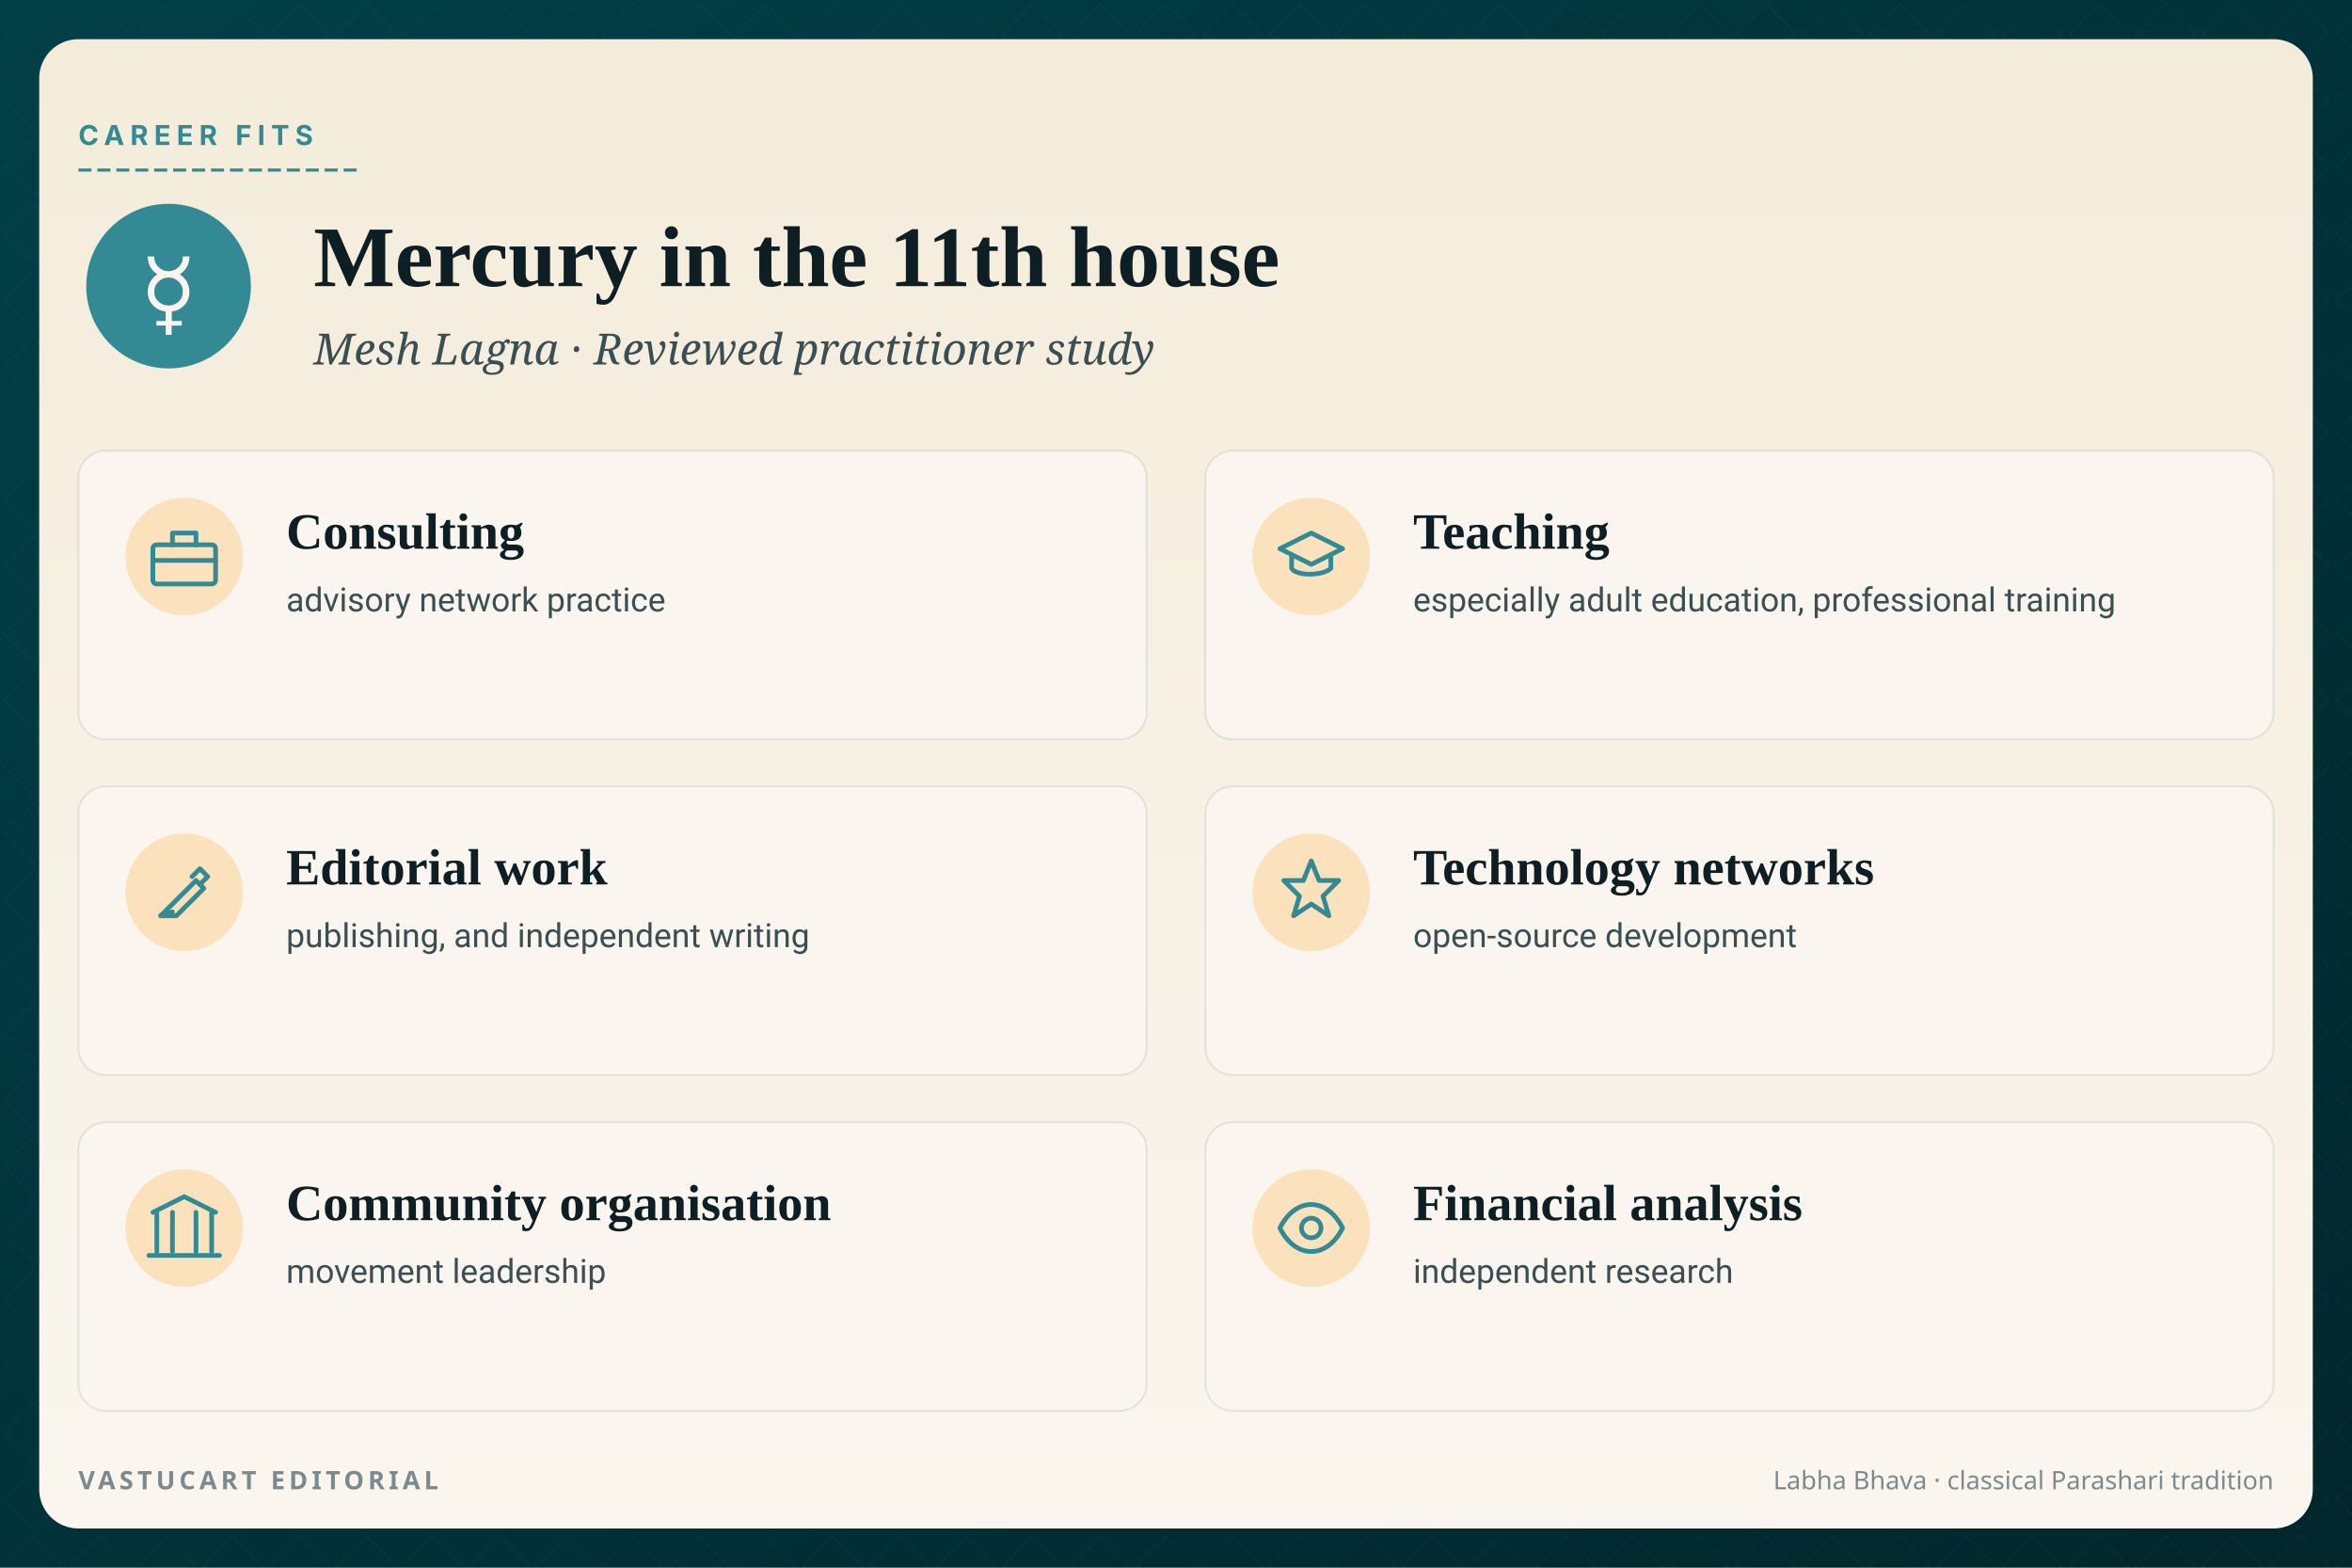
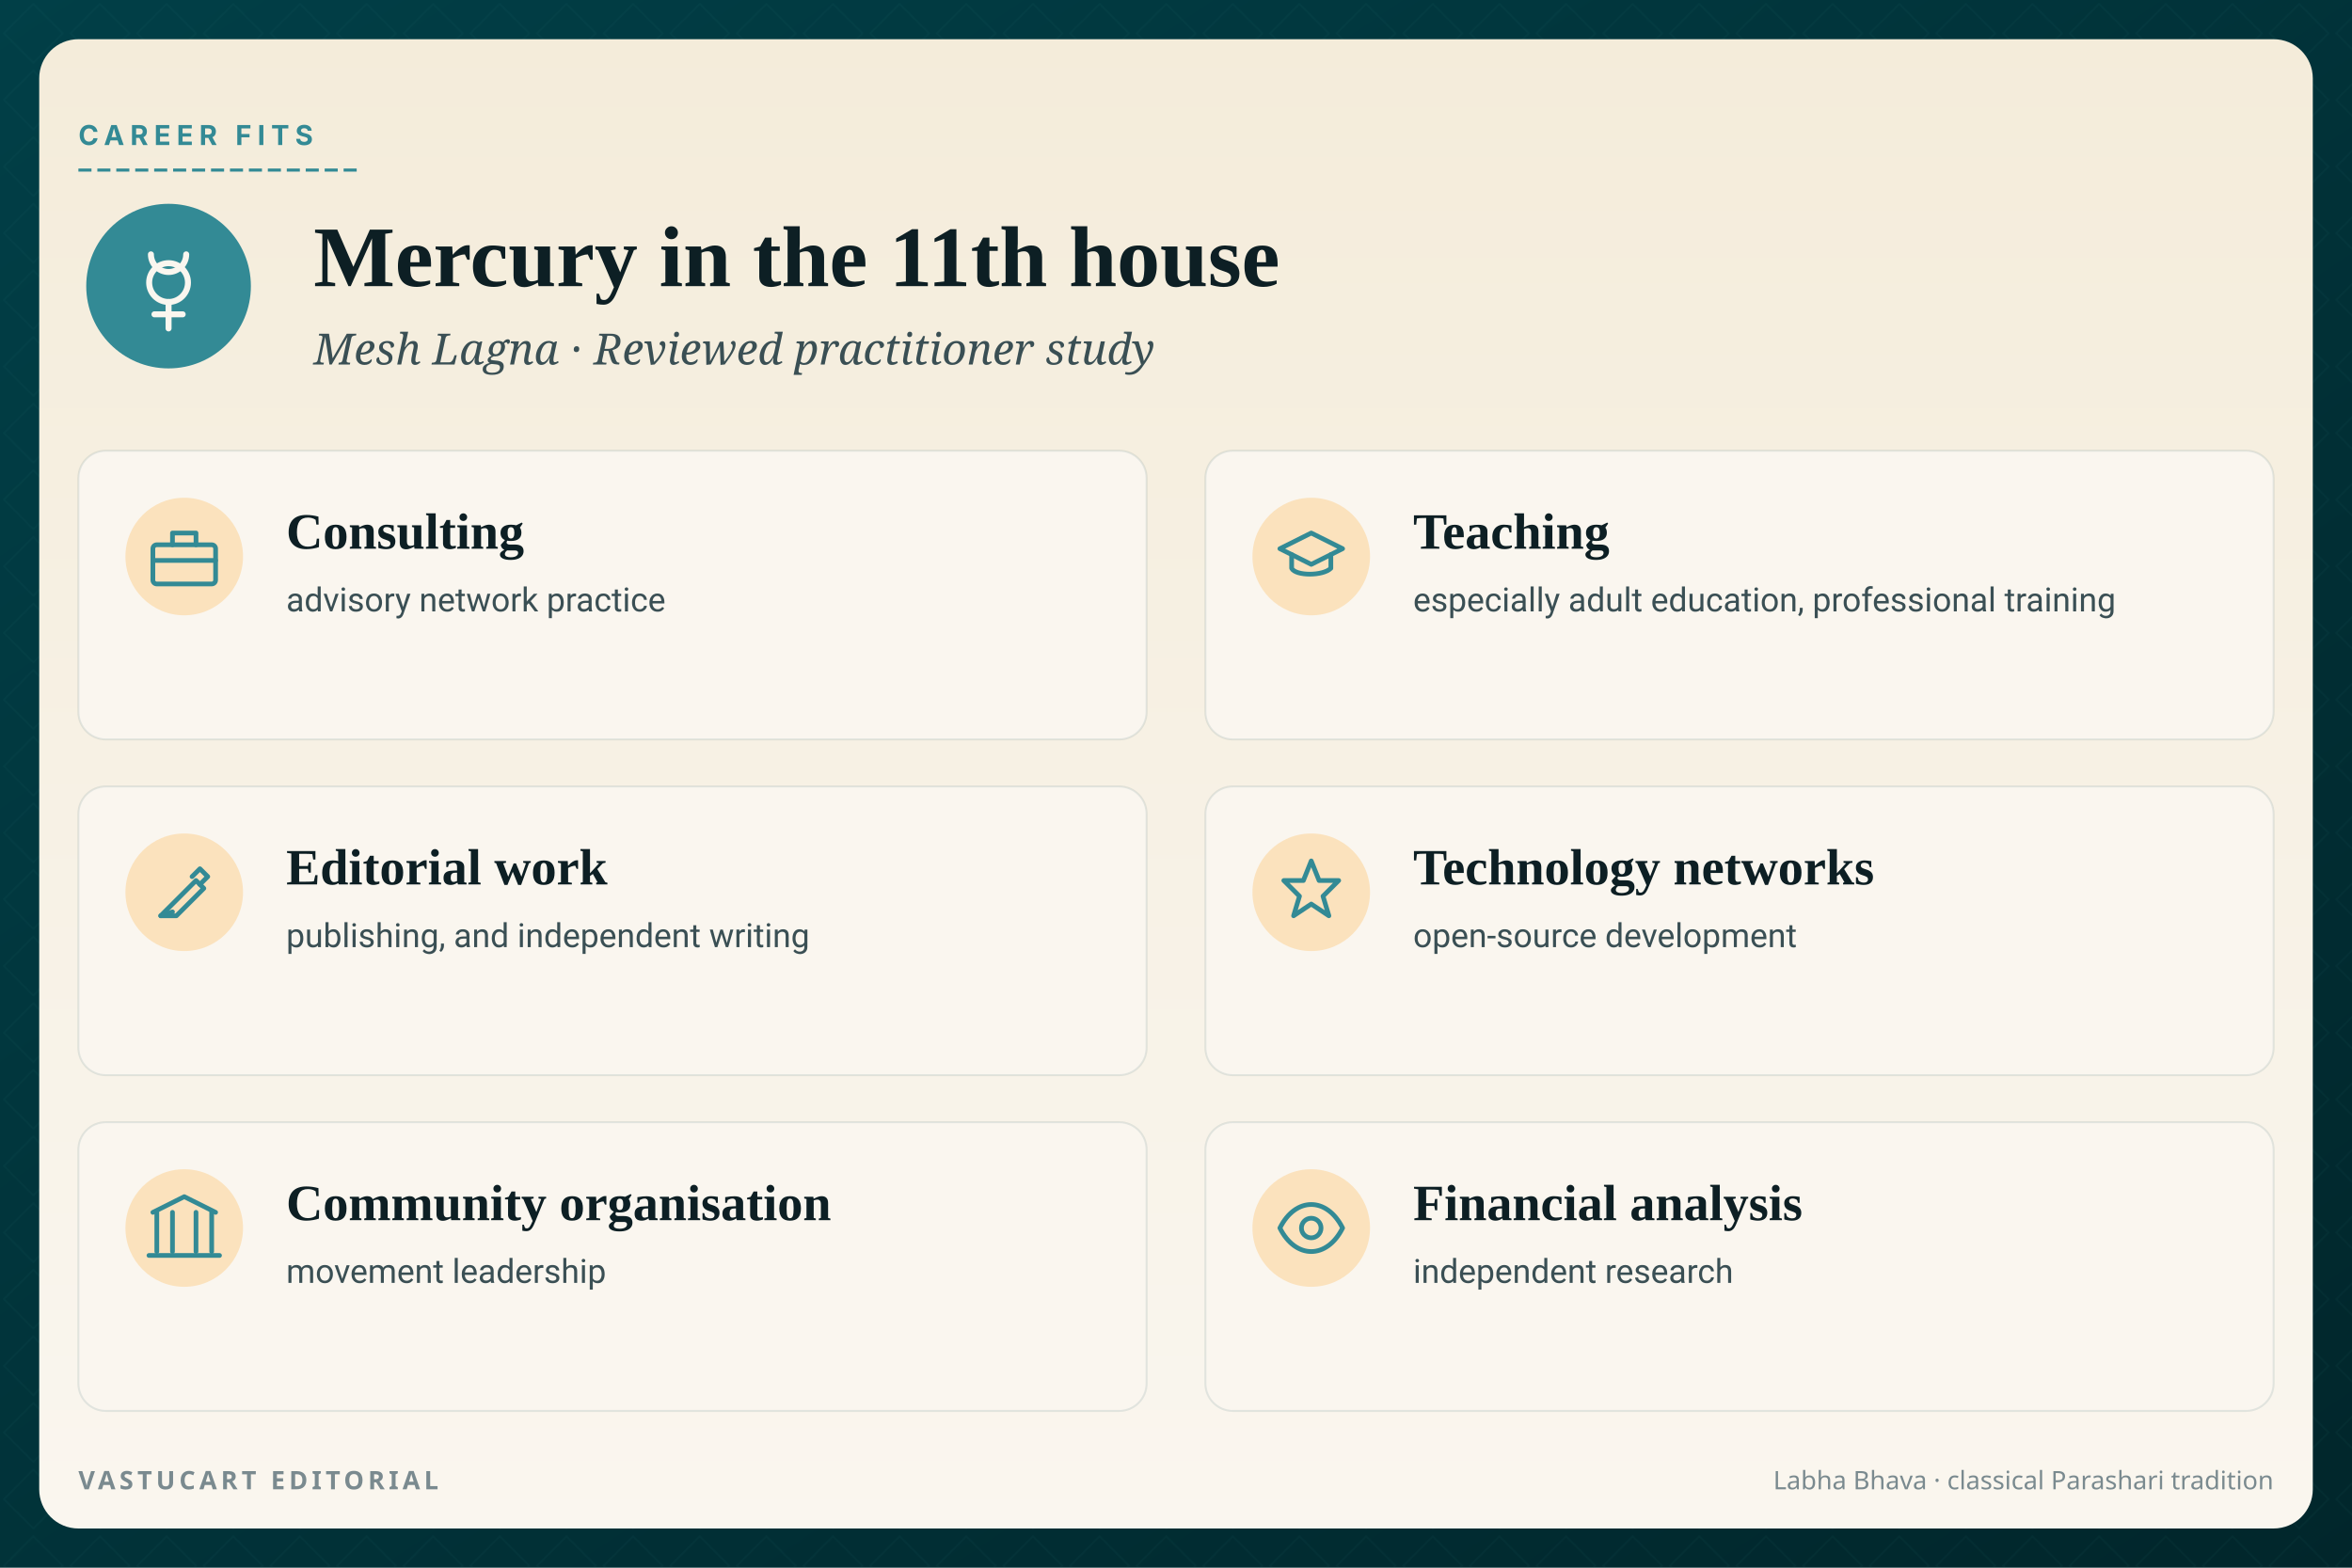
<svg xmlns="http://www.w3.org/2000/svg" viewBox="0 0 1200 800" role="img" aria-label="Mercury in 11th house career fits for Mesh Lagna">
  <defs>
    <linearGradient id="bg" x1="0" y1="0" x2="1" y2="1">
      <stop offset="0%" stop-color="#013F47" />
      <stop offset="100%" stop-color="#01262b" />
    </linearGradient>
    <linearGradient id="cardBg" x1="0" y1="0" x2="0" y2="1">
      <stop offset="0%" stop-color="#F4ECDA" />
      <stop offset="100%" stop-color="#faf6ef" />
    </linearGradient>
    <pattern id="diamondPattern" x="0" y="0" width="34" height="34" patternUnits="userSpaceOnUse">
      <path d="M17 2 L32 17 L17 32 L2 17 Z" fill="none" stroke="#338a95" stroke-opacity="0.06" stroke-width="1" />
    </pattern>
  </defs>
  <rect x="0" y="0" width="1200" height="800" fill="url(#bg)" />
  <rect x="0" y="0" width="1200" height="800" fill="url(#diamondPattern)" />
  <rect x="20" y="20" width="1160" height="760" rx="20" fill="url(#cardBg)" />
  <g>
    <text x="40" y="74" font-family="system-ui, -apple-system, sans-serif" font-size="14" font-weight="700" letter-spacing="3" fill="#338a95">CAREER FITS</text>
    <text x="40" y="86" font-family="system-ui, -apple-system, sans-serif" font-size="14" font-weight="700" letter-spacing="3" fill="#338a95">_______________</text>
    <circle cx="86" cy="146" r="42" fill="#338a95" />
-     <text x="86" y="166" text-anchor="middle" font-family="Georgia, serif" font-size="48" font-weight="700" fill="#faf6ef">☿</text>
+     <g transform="translate(86 146)">
+       <g transform="scale(0.9)">
+         <path d="M -10 -18 A 10 10 0 0 0 10 -18" stroke="#faf6ef" stroke-width="3.4" stroke-linecap="round" stroke-linejoin="round" fill="none" />
+         <circle cx="0" cy="-2" r="11" stroke="#faf6ef" stroke-width="3.4" stroke-linecap="round" stroke-linejoin="round" fill="none" />
+         <line x1="0" y1="9" x2="0" y2="24" stroke="#faf6ef" stroke-width="3.4" stroke-linecap="round" stroke-linejoin="round" fill="none" />
+         <line x1="-8" y1="16" x2="8" y2="16" stroke="#faf6ef" stroke-width="3.4" stroke-linecap="round" stroke-linejoin="round" fill="none" />
+       </g>
+     </g>
    <text x="160" y="146" font-family="Georgia, 'Times New Roman', serif" font-size="44" font-weight="700" fill="#0d1f24">Mercury in the 11th house</text>
    <text x="160" y="186" font-family="Georgia, serif" font-style="italic" font-size="22" fill="#3a4f54">Mesh Lagna · Reviewed practitioner study</text>
  </g>
  <g>
    <rect x="40" y="230" width="545" height="147.333" rx="14" fill="#faf6ef" stroke="rgba(1,63,71,0.10)" stroke-width="1" />
    <circle cx="94" cy="284" r="30" fill="#FBE2BD" />
    <g transform="translate(74 264)" color="#338a95">
      <g fill="none" stroke="currentColor" stroke-width="2.4" stroke-linecap="round" stroke-linejoin="round">
        <rect x="4" y="14" width="32" height="20" rx="2" />
        <path d="M14 14 V8 H26 V14" />
        <path d="M4 22 L36 22" />
      </g>
    </g>
    <text x="146" y="280" font-family="Georgia, 'Times New Roman', serif" font-size="26" font-weight="700" fill="#0d1f24">Consulting</text>
    <text x="146" y="312" font-family="system-ui, -apple-system, 'Segoe UI', Roboto, sans-serif" font-size="17" fill="#3a4f54">advisory network practice</text>
  </g>
  <g>
    <rect x="615" y="230" width="545" height="147.333" rx="14" fill="#faf6ef" stroke="rgba(1,63,71,0.10)" stroke-width="1" />
    <circle cx="669" cy="284" r="30" fill="#FBE2BD" />
    <g transform="translate(649 264)" color="#338a95">
      <g fill="none" stroke="currentColor" stroke-width="2.4" stroke-linecap="round" stroke-linejoin="round">
        <path d="M4 16 L20 8 L36 16 L20 24 Z" />
        <path d="M10 19 V26 c2 4 16 4 20 0 V19" />
      </g>
    </g>
    <text x="721" y="280" font-family="Georgia, 'Times New Roman', serif" font-size="26" font-weight="700" fill="#0d1f24">Teaching</text>
    <text x="721" y="312" font-family="system-ui, -apple-system, 'Segoe UI', Roboto, sans-serif" font-size="17" fill="#3a4f54">especially adult education, professional training</text>
  </g>
  <g>
    <rect x="40" y="401.333" width="545" height="147.333" rx="14" fill="#faf6ef" stroke="rgba(1,63,71,0.10)" stroke-width="1" />
    <circle cx="94" cy="455.333" r="30" fill="#FBE2BD" />
    <g transform="translate(74 435.3333)" color="#338a95">
      <g fill="none" stroke="currentColor" stroke-width="2.4" stroke-linecap="round" stroke-linejoin="round">
        <path d="M8 32 L12 28 L26 14 L30 18 L16 32 Z" />
        <path d="M24 12 L28 8 L32 12 L28 16" />
        <path d="M8 32 L14 30" />
      </g>
    </g>
    <text x="146" y="451.333" font-family="Georgia, 'Times New Roman', serif" font-size="26" font-weight="700" fill="#0d1f24">Editorial work</text>
    <text x="146" y="483.333" font-family="system-ui, -apple-system, 'Segoe UI', Roboto, sans-serif" font-size="17" fill="#3a4f54">publishing, and independent writing</text>
  </g>
  <g>
    <rect x="615" y="401.333" width="545" height="147.333" rx="14" fill="#faf6ef" stroke="rgba(1,63,71,0.10)" stroke-width="1" />
    <circle cx="669" cy="455.333" r="30" fill="#FBE2BD" />
    <g transform="translate(649 435.3333)" color="#338a95">
      <g fill="none" stroke="currentColor" stroke-width="2.4" stroke-linecap="round" stroke-linejoin="round">
        <path d="M20 4 L24 14 L34 14 L26 22 L29 32 L20 26 L11 32 L14 22 L6 14 L16 14 Z" />
      </g>
    </g>
    <text x="721" y="451.333" font-family="Georgia, 'Times New Roman', serif" font-size="26" font-weight="700" fill="#0d1f24">Technology networks</text>
    <text x="721" y="483.333" font-family="system-ui, -apple-system, 'Segoe UI', Roboto, sans-serif" font-size="17" fill="#3a4f54">open-source development</text>
  </g>
  <g>
    <rect x="40" y="572.667" width="545" height="147.333" rx="14" fill="#faf6ef" stroke="rgba(1,63,71,0.10)" stroke-width="1" />
    <circle cx="94" cy="626.667" r="30" fill="#FBE2BD" />
    <g transform="translate(74 606.6667)" color="#338a95">
      <g fill="none" stroke="currentColor" stroke-width="2.4" stroke-linecap="round" stroke-linejoin="round">
        <path d="M4 12 L20 4 L36 12" />
        <path d="M6 12 V32" />
        <path d="M14 12 V32" />
        <path d="M26 12 V32" />
        <path d="M34 12 V32" />
        <path d="M2 34 L38 34" />
      </g>
    </g>
    <text x="146" y="622.667" font-family="Georgia, 'Times New Roman', serif" font-size="26" font-weight="700" fill="#0d1f24">Community organisation</text>
    <text x="146" y="654.667" font-family="system-ui, -apple-system, 'Segoe UI', Roboto, sans-serif" font-size="17" fill="#3a4f54">movement leadership</text>
  </g>
  <g>
    <rect x="615" y="572.667" width="545" height="147.333" rx="14" fill="#faf6ef" stroke="rgba(1,63,71,0.10)" stroke-width="1" />
    <circle cx="669" cy="626.667" r="30" fill="#FBE2BD" />
    <g transform="translate(649 606.6667)" color="#338a95">
      <g fill="none" stroke="currentColor" stroke-width="2.4" stroke-linecap="round" stroke-linejoin="round">
        <path d="M4 20 C8 12 14 8 20 8 C26 8 32 12 36 20 C32 28 26 32 20 32 C14 32 8 28 4 20 Z" />
        <circle cx="20" cy="20" r="5" />
      </g>
    </g>
    <text x="721" y="622.667" font-family="Georgia, 'Times New Roman', serif" font-size="26" font-weight="700" fill="#0d1f24">Financial analysis</text>
    <text x="721" y="654.667" font-family="system-ui, -apple-system, 'Segoe UI', Roboto, sans-serif" font-size="17" fill="#3a4f54">independent research</text>
  </g>
  <text x="40" y="760" font-family="system-ui, sans-serif" font-size="13" font-weight="600" letter-spacing="2" fill="#7a8a8f">VASTUCART EDITORIAL</text>
  <text x="1160" y="760" text-anchor="end" font-family="system-ui, sans-serif" font-size="13" fill="#7a8a8f">Labha Bhava · classical Parashari tradition</text>
</svg>
